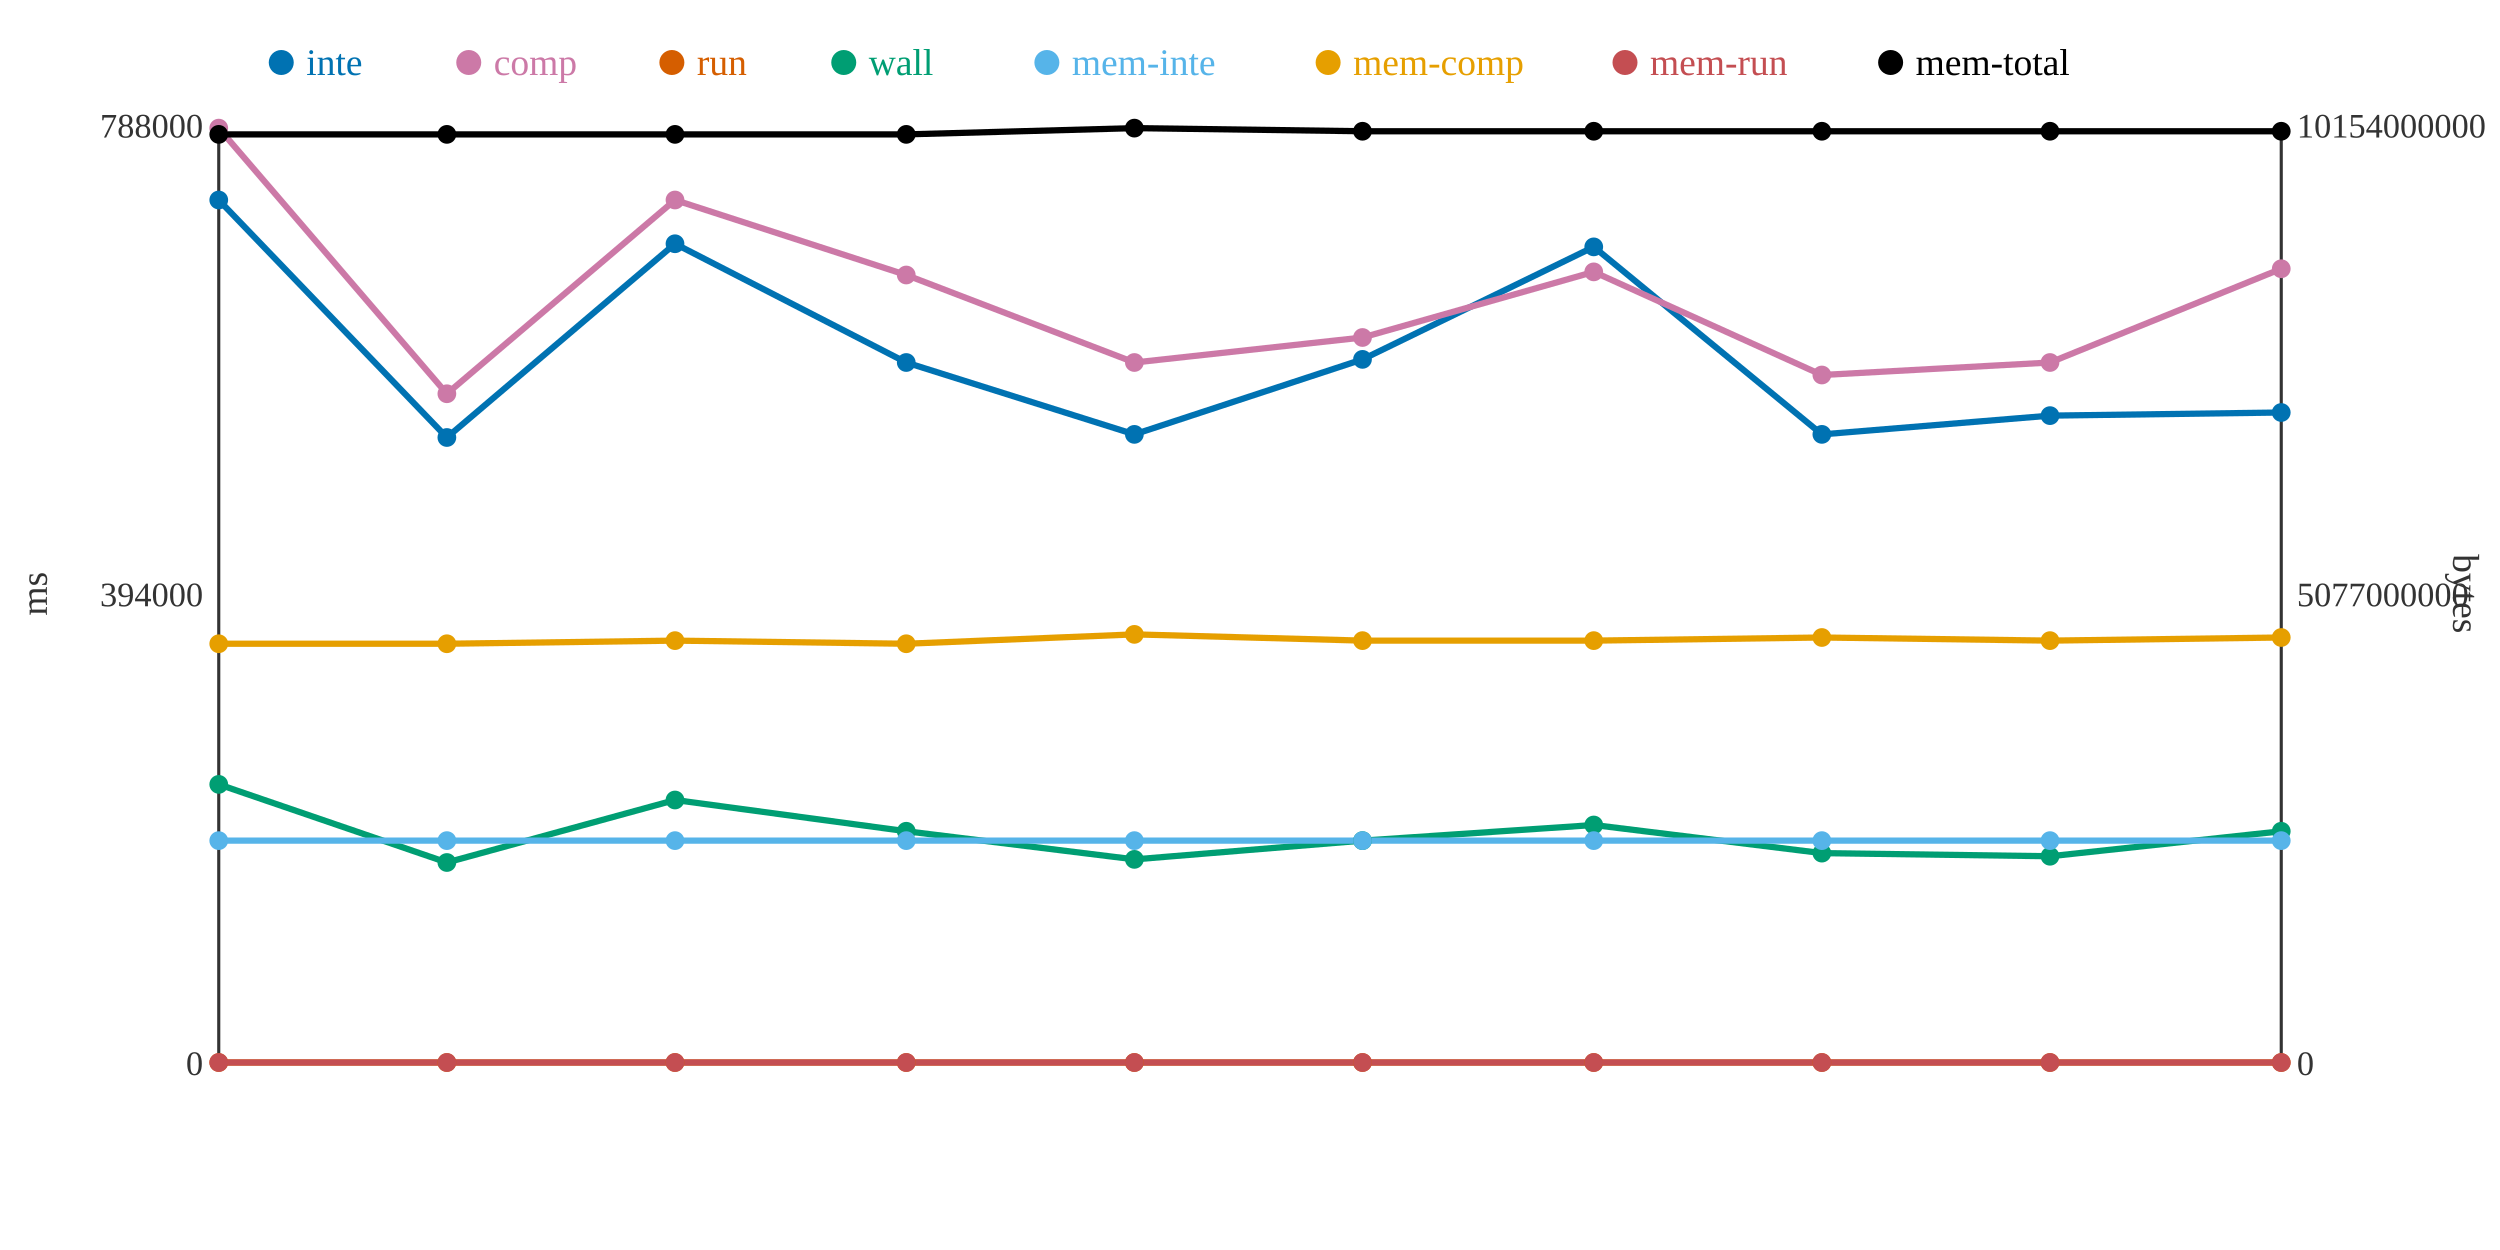
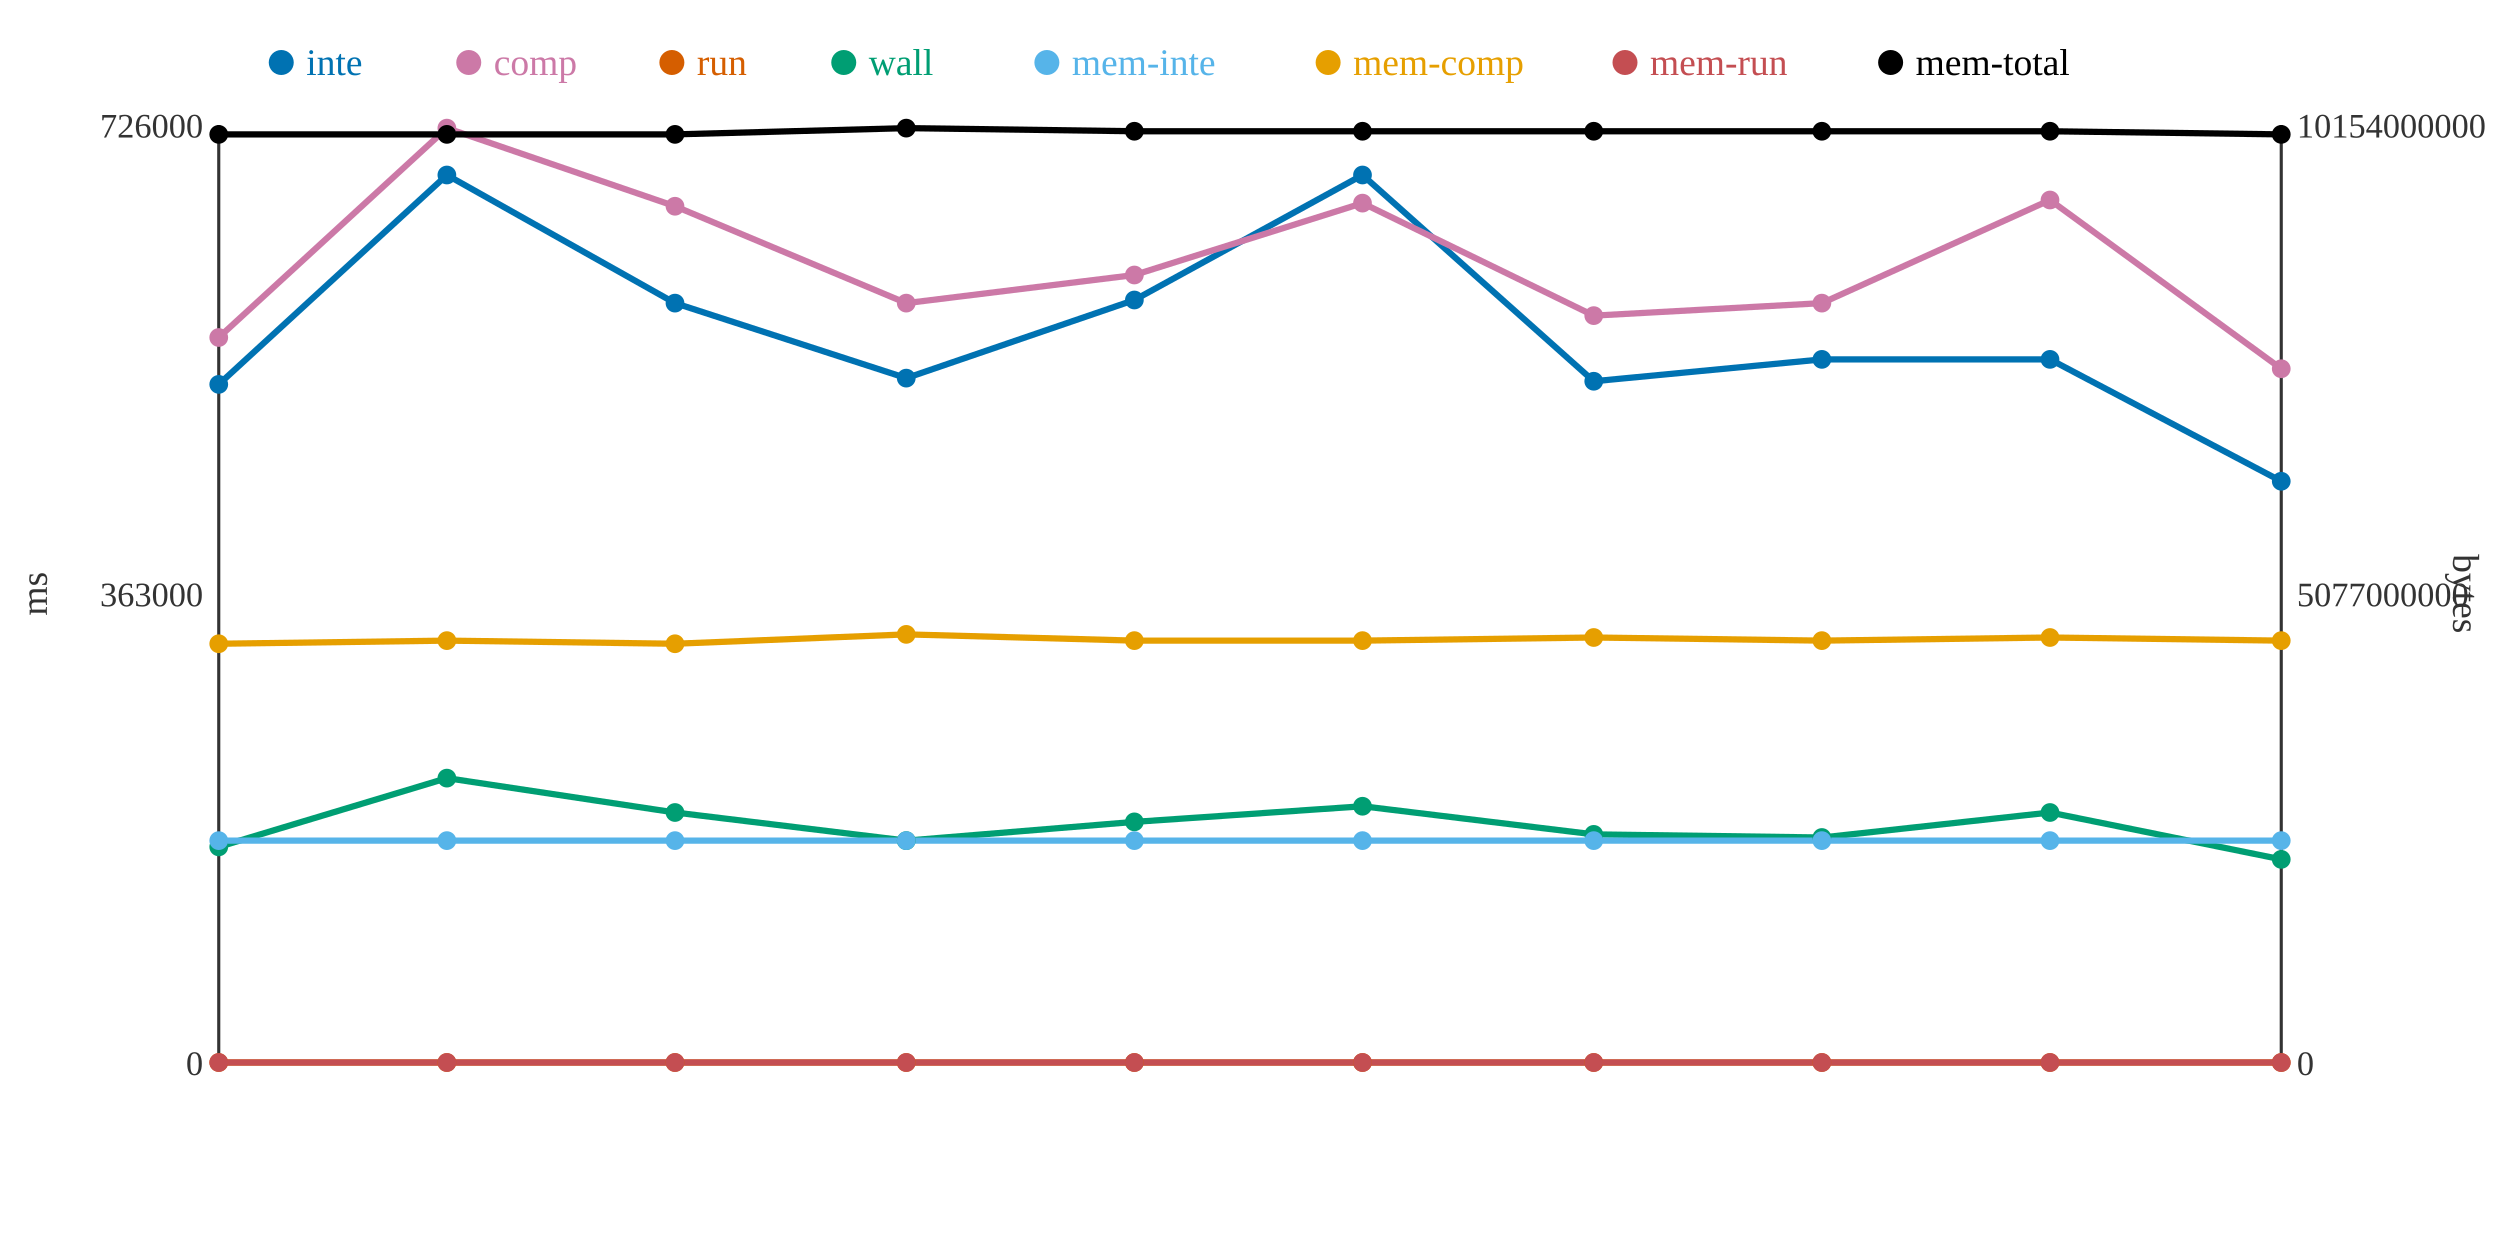
<svg xmlns="http://www.w3.org/2000/svg" width="800" height="400">
  <rect width="800" height="400" fill="white" />
  <line x1="70" y1="40" x2="70" y2="340" stroke="#333" stroke-width="1" />
  <line x1="70" y1="340" x2="730" y2="340" stroke="#333" stroke-width="1" />
  <line x1="730" y1="40" x2="730" y2="340" stroke="#333" stroke-width="1" />
  <text x="65" y="344" text-anchor="end" font-size="11" fill="#333">0</text>
-   <text x="65" y="194" text-anchor="end" font-size="11" fill="#333">394000</text>
-   <text x="65" y="44" text-anchor="end" font-size="11" fill="#333">788000</text>
+   <text x="65" y="194" text-anchor="end" font-size="11" fill="#333">363000</text>
+   <text x="65" y="44" text-anchor="end" font-size="11" fill="#333">726000</text>
  <text x="15" y="190" text-anchor="middle" font-size="12" fill="#333" transform="rotate(-90 15 190)">ms</text>
  <text x="735" y="344" text-anchor="start" font-size="11" fill="#333">0</text>
  <text x="735" y="194" text-anchor="start" font-size="11" fill="#333">5077000000</text>
  <text x="735" y="44" text-anchor="start" font-size="11" fill="#333">10154000000</text>
  <text x="785" y="190" text-anchor="middle" font-size="12" fill="#333" transform="rotate(90 785 190)">bytes</text>
-   <polyline points="70,64 143,140 216,78 290,116 363,139 436,115 510,79 583,139 656,133 730,132" fill="none" stroke="#0072B2" stroke-width="2" />
-   <polyline points="70,41 143,126 216,64 290,88 363,116 436,108 510,87 583,120 656,116 730,86" fill="none" stroke="#CC79A7" stroke-width="2" />
+   <polyline points="70,123 143,56 216,97 290,121 363,96 436,56 510,122 583,115 656,115 730,154" fill="none" stroke="#0072B2" stroke-width="2" />
+   <polyline points="70,108 143,41 216,66 290,97 363,88 436,65 510,101 583,97 656,64 730,118" fill="none" stroke="#CC79A7" stroke-width="2" />
  <polyline points="70,340 143,340 216,340 290,340 363,340 436,340 510,340 583,340 656,340 730,340" fill="none" stroke="#D55E00" stroke-width="2" />
-   <polyline points="70,251 143,276 216,256 290,266 363,275 436,269 510,264 583,273 656,274 730,266" fill="none" stroke="#009E73" stroke-width="2" />
+   <polyline points="70,271 143,249 216,260 290,269 363,263 436,258 510,267 583,268 656,260 730,275" fill="none" stroke="#009E73" stroke-width="2" />
  <polyline points="70,269 143,269 216,269 290,269 363,269 436,269 510,269 583,269 656,269 730,269" fill="none" stroke="#56B4E9" stroke-width="2" />
-   <polyline points="70,206 143,206 216,205 290,206 363,203 436,205 510,205 583,204 656,205 730,204" fill="none" stroke="#E69F00" stroke-width="2" />
+   <polyline points="70,206 143,205 216,206 290,203 363,205 436,205 510,204 583,205 656,204 730,205" fill="none" stroke="#E69F00" stroke-width="2" />
  <polyline points="70,340 143,340 216,340 290,340 363,340 436,340 510,340 583,340 656,340 730,340" fill="none" stroke="#C44E52" stroke-width="2" />
-   <polyline points="70,43 143,43 216,43 290,43 363,41 436,42 510,42 583,42 656,42 730,42" fill="none" stroke="#000000" stroke-width="2" />
-   <circle cx="70" cy="64" r="3" fill="#0072B2" />
-   <circle cx="70" cy="41" r="3" fill="#CC79A7" />
+   <polyline points="70,43 143,43 216,43 290,41 363,42 436,42 510,42 583,42 656,42 730,43" fill="none" stroke="#000000" stroke-width="2" />
+   <circle cx="70" cy="123" r="3" fill="#0072B2" />
+   <circle cx="70" cy="108" r="3" fill="#CC79A7" />
  <circle cx="70" cy="340" r="3" fill="#D55E00" />
-   <circle cx="70" cy="251" r="3" fill="#009E73" />
+   <circle cx="70" cy="271" r="3" fill="#009E73" />
  <circle cx="70" cy="269" r="3" fill="#56B4E9" />
  <circle cx="70" cy="206" r="3" fill="#E69F00" />
  <circle cx="70" cy="340" r="3" fill="#C44E52" />
  <circle cx="70" cy="43" r="3" fill="#000000" />
-   <circle cx="143" cy="140" r="3" fill="#0072B2" />
-   <circle cx="143" cy="126" r="3" fill="#CC79A7" />
+   <circle cx="143" cy="56" r="3" fill="#0072B2" />
+   <circle cx="143" cy="41" r="3" fill="#CC79A7" />
  <circle cx="143" cy="340" r="3" fill="#D55E00" />
-   <circle cx="143" cy="276" r="3" fill="#009E73" />
+   <circle cx="143" cy="249" r="3" fill="#009E73" />
  <circle cx="143" cy="269" r="3" fill="#56B4E9" />
-   <circle cx="143" cy="206" r="3" fill="#E69F00" />
+   <circle cx="143" cy="205" r="3" fill="#E69F00" />
  <circle cx="143" cy="340" r="3" fill="#C44E52" />
  <circle cx="143" cy="43" r="3" fill="#000000" />
-   <circle cx="216" cy="78" r="3" fill="#0072B2" />
-   <circle cx="216" cy="64" r="3" fill="#CC79A7" />
+   <circle cx="216" cy="97" r="3" fill="#0072B2" />
+   <circle cx="216" cy="66" r="3" fill="#CC79A7" />
  <circle cx="216" cy="340" r="3" fill="#D55E00" />
-   <circle cx="216" cy="256" r="3" fill="#009E73" />
+   <circle cx="216" cy="260" r="3" fill="#009E73" />
  <circle cx="216" cy="269" r="3" fill="#56B4E9" />
-   <circle cx="216" cy="205" r="3" fill="#E69F00" />
+   <circle cx="216" cy="206" r="3" fill="#E69F00" />
  <circle cx="216" cy="340" r="3" fill="#C44E52" />
  <circle cx="216" cy="43" r="3" fill="#000000" />
-   <circle cx="290" cy="116" r="3" fill="#0072B2" />
-   <circle cx="290" cy="88" r="3" fill="#CC79A7" />
+   <circle cx="290" cy="121" r="3" fill="#0072B2" />
+   <circle cx="290" cy="97" r="3" fill="#CC79A7" />
  <circle cx="290" cy="340" r="3" fill="#D55E00" />
-   <circle cx="290" cy="266" r="3" fill="#009E73" />
+   <circle cx="290" cy="269" r="3" fill="#009E73" />
  <circle cx="290" cy="269" r="3" fill="#56B4E9" />
-   <circle cx="290" cy="206" r="3" fill="#E69F00" />
+   <circle cx="290" cy="203" r="3" fill="#E69F00" />
  <circle cx="290" cy="340" r="3" fill="#C44E52" />
-   <circle cx="290" cy="43" r="3" fill="#000000" />
-   <circle cx="363" cy="139" r="3" fill="#0072B2" />
-   <circle cx="363" cy="116" r="3" fill="#CC79A7" />
+   <circle cx="290" cy="41" r="3" fill="#000000" />
+   <circle cx="363" cy="96" r="3" fill="#0072B2" />
+   <circle cx="363" cy="88" r="3" fill="#CC79A7" />
  <circle cx="363" cy="340" r="3" fill="#D55E00" />
-   <circle cx="363" cy="275" r="3" fill="#009E73" />
+   <circle cx="363" cy="263" r="3" fill="#009E73" />
  <circle cx="363" cy="269" r="3" fill="#56B4E9" />
-   <circle cx="363" cy="203" r="3" fill="#E69F00" />
+   <circle cx="363" cy="205" r="3" fill="#E69F00" />
  <circle cx="363" cy="340" r="3" fill="#C44E52" />
-   <circle cx="363" cy="41" r="3" fill="#000000" />
-   <circle cx="436" cy="115" r="3" fill="#0072B2" />
-   <circle cx="436" cy="108" r="3" fill="#CC79A7" />
+   <circle cx="363" cy="42" r="3" fill="#000000" />
+   <circle cx="436" cy="56" r="3" fill="#0072B2" />
+   <circle cx="436" cy="65" r="3" fill="#CC79A7" />
  <circle cx="436" cy="340" r="3" fill="#D55E00" />
-   <circle cx="436" cy="269" r="3" fill="#009E73" />
+   <circle cx="436" cy="258" r="3" fill="#009E73" />
  <circle cx="436" cy="269" r="3" fill="#56B4E9" />
  <circle cx="436" cy="205" r="3" fill="#E69F00" />
  <circle cx="436" cy="340" r="3" fill="#C44E52" />
  <circle cx="436" cy="42" r="3" fill="#000000" />
-   <circle cx="510" cy="79" r="3" fill="#0072B2" />
-   <circle cx="510" cy="87" r="3" fill="#CC79A7" />
+   <circle cx="510" cy="122" r="3" fill="#0072B2" />
+   <circle cx="510" cy="101" r="3" fill="#CC79A7" />
  <circle cx="510" cy="340" r="3" fill="#D55E00" />
-   <circle cx="510" cy="264" r="3" fill="#009E73" />
+   <circle cx="510" cy="267" r="3" fill="#009E73" />
  <circle cx="510" cy="269" r="3" fill="#56B4E9" />
-   <circle cx="510" cy="205" r="3" fill="#E69F00" />
+   <circle cx="510" cy="204" r="3" fill="#E69F00" />
  <circle cx="510" cy="340" r="3" fill="#C44E52" />
  <circle cx="510" cy="42" r="3" fill="#000000" />
-   <circle cx="583" cy="139" r="3" fill="#0072B2" />
-   <circle cx="583" cy="120" r="3" fill="#CC79A7" />
+   <circle cx="583" cy="115" r="3" fill="#0072B2" />
+   <circle cx="583" cy="97" r="3" fill="#CC79A7" />
  <circle cx="583" cy="340" r="3" fill="#D55E00" />
-   <circle cx="583" cy="273" r="3" fill="#009E73" />
+   <circle cx="583" cy="268" r="3" fill="#009E73" />
  <circle cx="583" cy="269" r="3" fill="#56B4E9" />
-   <circle cx="583" cy="204" r="3" fill="#E69F00" />
+   <circle cx="583" cy="205" r="3" fill="#E69F00" />
  <circle cx="583" cy="340" r="3" fill="#C44E52" />
  <circle cx="583" cy="42" r="3" fill="#000000" />
-   <circle cx="656" cy="133" r="3" fill="#0072B2" />
-   <circle cx="656" cy="116" r="3" fill="#CC79A7" />
+   <circle cx="656" cy="115" r="3" fill="#0072B2" />
+   <circle cx="656" cy="64" r="3" fill="#CC79A7" />
  <circle cx="656" cy="340" r="3" fill="#D55E00" />
-   <circle cx="656" cy="274" r="3" fill="#009E73" />
+   <circle cx="656" cy="260" r="3" fill="#009E73" />
  <circle cx="656" cy="269" r="3" fill="#56B4E9" />
-   <circle cx="656" cy="205" r="3" fill="#E69F00" />
+   <circle cx="656" cy="204" r="3" fill="#E69F00" />
  <circle cx="656" cy="340" r="3" fill="#C44E52" />
  <circle cx="656" cy="42" r="3" fill="#000000" />
-   <circle cx="730" cy="132" r="3" fill="#0072B2" />
-   <circle cx="730" cy="86" r="3" fill="#CC79A7" />
+   <circle cx="730" cy="154" r="3" fill="#0072B2" />
+   <circle cx="730" cy="118" r="3" fill="#CC79A7" />
  <circle cx="730" cy="340" r="3" fill="#D55E00" />
-   <circle cx="730" cy="266" r="3" fill="#009E73" />
+   <circle cx="730" cy="275" r="3" fill="#009E73" />
  <circle cx="730" cy="269" r="3" fill="#56B4E9" />
-   <circle cx="730" cy="204" r="3" fill="#E69F00" />
+   <circle cx="730" cy="205" r="3" fill="#E69F00" />
  <circle cx="730" cy="340" r="3" fill="#C44E52" />
-   <circle cx="730" cy="42" r="3" fill="#000000" />
+   <circle cx="730" cy="43" r="3" fill="#000000" />
  <circle cx="90" cy="20" r="4" fill="#0072B2" />
  <text x="98" y="24" text-anchor="start" font-size="12" fill="#0072B2">inte</text>
  <circle cx="150" cy="20" r="4" fill="#CC79A7" />
  <text x="158" y="24" text-anchor="start" font-size="12" fill="#CC79A7">comp</text>
  <circle cx="215" cy="20" r="4" fill="#D55E00" />
  <text x="223" y="24" text-anchor="start" font-size="12" fill="#D55E00">run</text>
  <circle cx="270" cy="20" r="4" fill="#009E73" />
  <text x="278" y="24" text-anchor="start" font-size="12" fill="#009E73">wall</text>
  <circle cx="335" cy="20" r="4" fill="#56B4E9" />
  <text x="343" y="24" text-anchor="start" font-size="12" fill="#56B4E9">mem-inte</text>
  <circle cx="425" cy="20" r="4" fill="#E69F00" />
  <text x="433" y="24" text-anchor="start" font-size="12" fill="#E69F00">mem-comp</text>
  <circle cx="520" cy="20" r="4" fill="#C44E52" />
  <text x="528" y="24" text-anchor="start" font-size="12" fill="#C44E52">mem-run</text>
  <circle cx="605" cy="20" r="4" fill="#000000" />
  <text x="613" y="24" text-anchor="start" font-size="12" fill="#000000">mem-total</text>
</svg>
